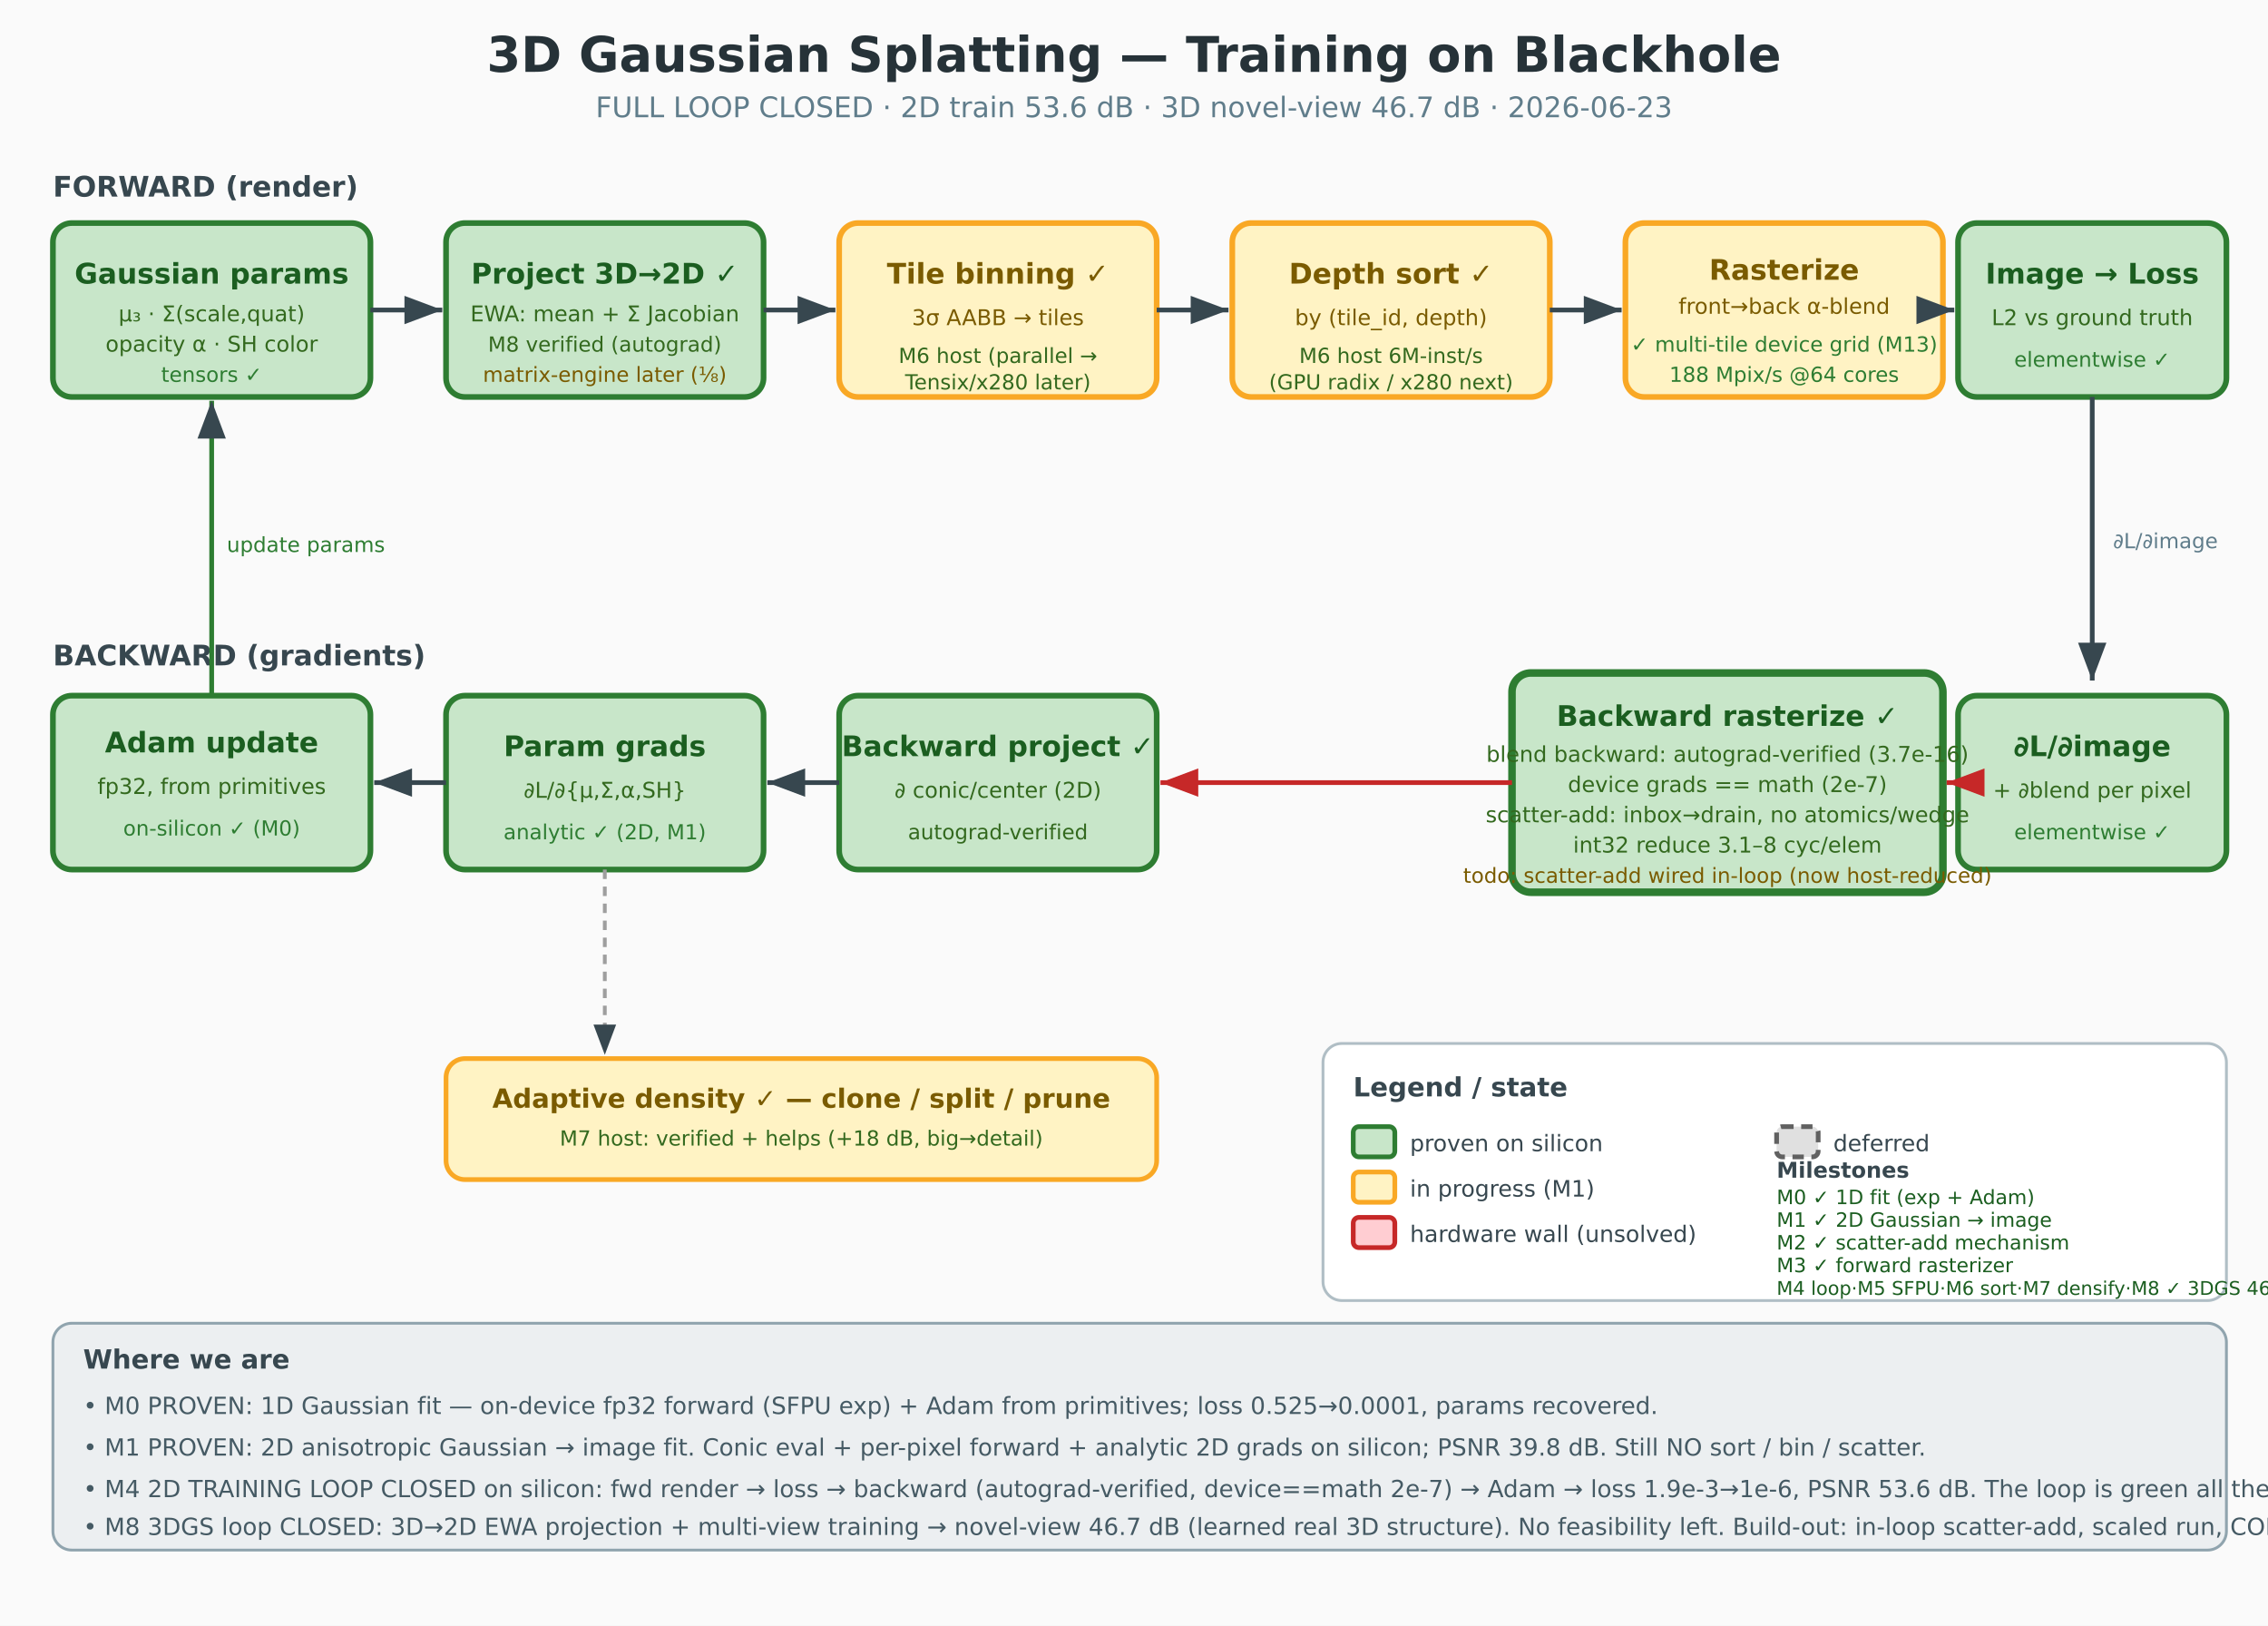
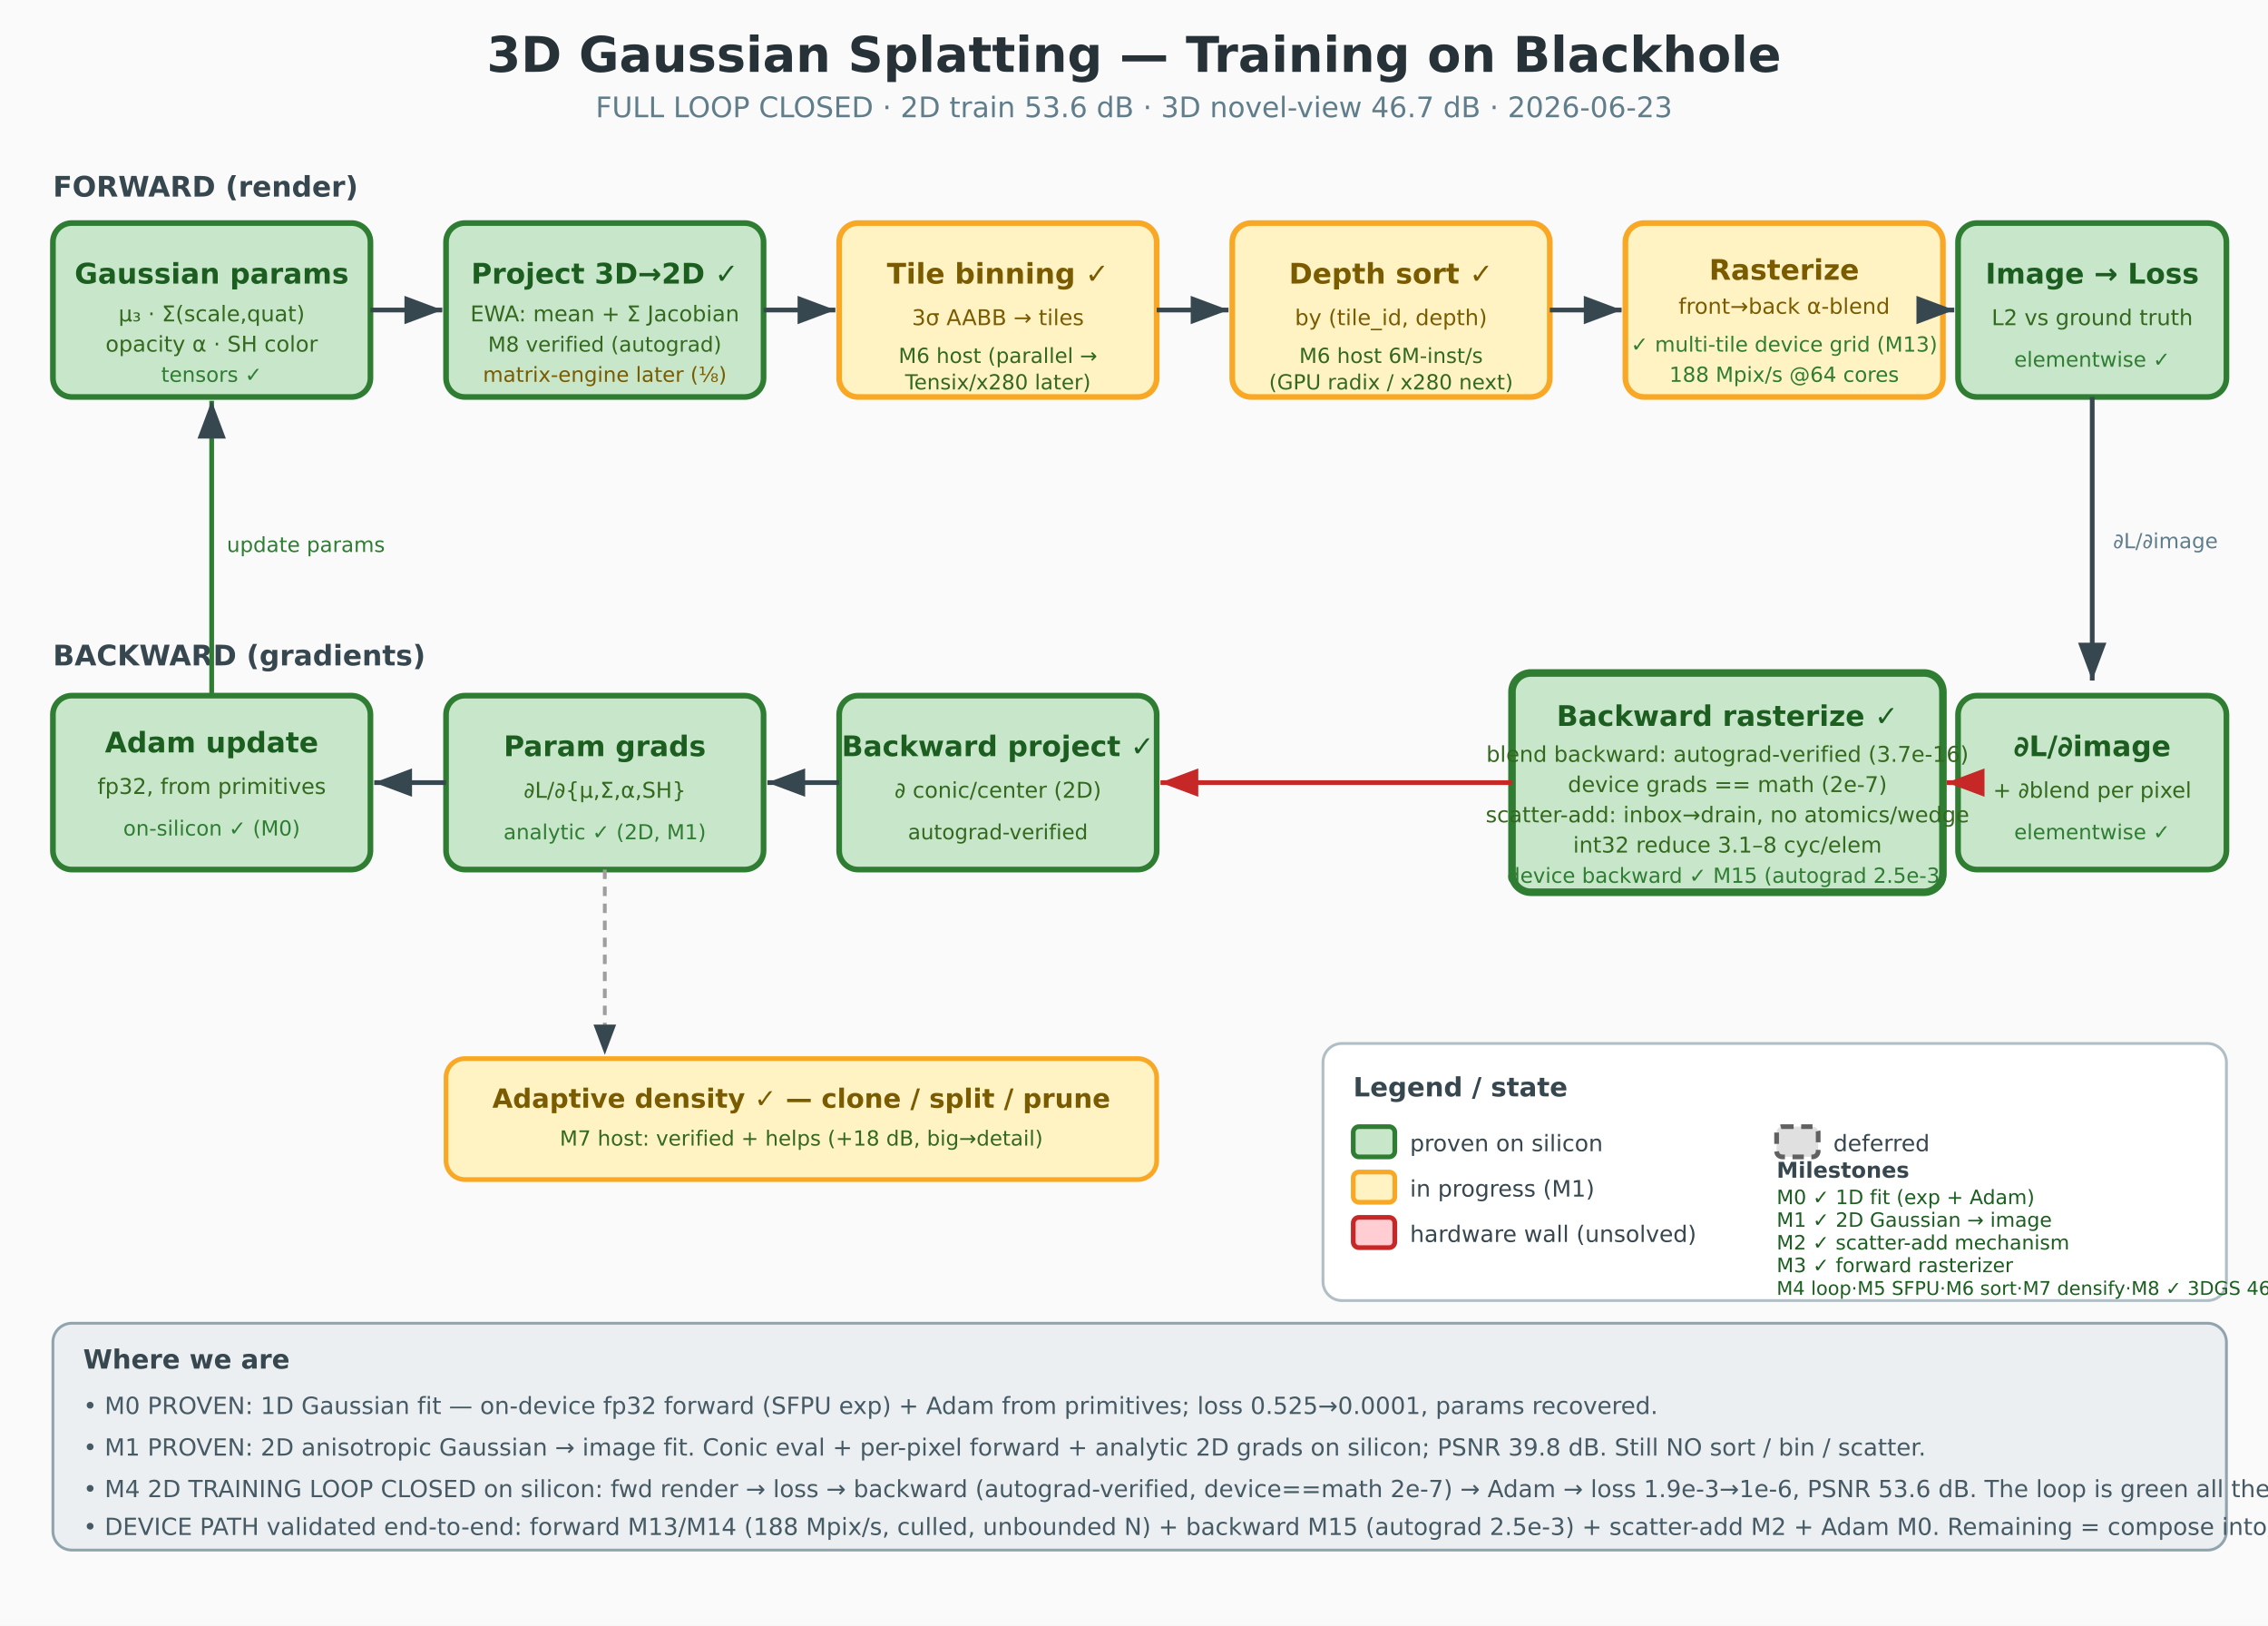
<svg xmlns="http://www.w3.org/2000/svg" width="1200" height="860" font-family="DejaVu Sans, Arial, sans-serif">
  <defs>
    <marker id="arrow" markerWidth="10" markerHeight="10" refX="8" refY="3" orient="auto" markerUnits="strokeWidth">
      <path d="M0,0 L8,3 L0,6 z" fill="#37474f" />
    </marker>
    <marker id="arrowR" markerWidth="10" markerHeight="10" refX="8" refY="3" orient="auto" markerUnits="strokeWidth">
      <path d="M0,0 L8,3 L0,6 z" fill="#c62828" />
    </marker>
  </defs>
  <rect x="0" y="0" width="1200" height="860" fill="#fafafa" />
  <text x="600" y="38" text-anchor="middle" font-size="26" font-weight="bold" fill="#263238">3D Gaussian Splatting — Training on Blackhole</text>
  <text x="600" y="62" text-anchor="middle" font-size="15" fill="#607d8b">FULL LOOP CLOSED · 2D train 53.6 dB · 3D novel-view 46.7 dB · 2026-06-23</text>
  <text x="28" y="104" font-size="15" font-weight="bold" fill="#37474f">FORWARD  (render)</text>
  <rect x="28" y="118" width="168" height="92" rx="10" fill="#c8e6c9" stroke="#2e7d32" stroke-width="3" />
  <text x="112" y="150" text-anchor="middle" font-size="15" font-weight="bold" fill="#1b5e20">Gaussian params</text>
  <text x="112" y="170" text-anchor="middle" font-size="11.5" fill="#33691e">μ₃ · Σ(scale,quat)</text>
  <text x="112" y="186" text-anchor="middle" font-size="11.5" fill="#33691e">opacity α · SH color</text>
  <text x="112" y="202" text-anchor="middle" font-size="11" fill="#2e7d32">tensors ✓</text>
  <rect x="236" y="118" width="168" height="92" rx="10" fill="#c8e6c9" stroke="#2e7d32" stroke-width="3" />
  <text x="320" y="150" text-anchor="middle" font-size="15" font-weight="bold" fill="#1b5e20">Project 3D→2D ✓</text>
  <text x="320" y="170" text-anchor="middle" font-size="11.5" fill="#33691e">EWA: mean + Σ Jacobian</text>
  <text x="320" y="186" text-anchor="middle" font-size="11" fill="#33691e">M8 verified (autograd)</text>
  <text x="320" y="202" text-anchor="middle" font-size="11" fill="#7a5b00">matrix-engine later (⅛)</text>
  <rect x="444" y="118" width="168" height="92" rx="10" fill="#fff3c4" stroke="#f9a825" stroke-width="3" />
  <text x="528" y="150" text-anchor="middle" font-size="15" font-weight="bold" fill="#7a5b00">Tile binning ✓</text>
  <text x="528" y="172" text-anchor="middle" font-size="11.5" fill="#7a5b00">3σ AABB → tiles</text>
  <text x="528" y="192" text-anchor="middle" font-size="11" fill="#33691e">M6 host (parallel →</text>
  <text x="528" y="206" text-anchor="middle" font-size="11" fill="#33691e">Tensix/x280 later)</text>
  <rect x="652" y="118" width="168" height="92" rx="10" fill="#fff3c4" stroke="#f9a825" stroke-width="3" />
  <text x="736" y="150" text-anchor="middle" font-size="15" font-weight="bold" fill="#7a5b00">Depth sort ✓</text>
  <text x="736" y="172" text-anchor="middle" font-size="11.5" fill="#7a5b00">by (tile_id, depth)</text>
  <text x="736" y="192" text-anchor="middle" font-size="11" fill="#33691e">M6 host 6M-inst/s</text>
  <text x="736" y="206" text-anchor="middle" font-size="11" fill="#33691e">(GPU radix / x280 next)</text>
  <rect x="860" y="118" width="168" height="92" rx="10" fill="#fff3c4" stroke="#f9a825" stroke-width="3" />
  <text x="944" y="148" text-anchor="middle" font-size="15" font-weight="bold" fill="#7a5b00">Rasterize</text>
  <text x="944" y="166" text-anchor="middle" font-size="11.5" fill="#7a5b00">front→back α-blend</text>
  <text x="944" y="186" text-anchor="middle" font-size="11" fill="#2e7d32">✓ multi-tile device grid (M13)</text>
  <text x="944" y="202" text-anchor="middle" font-size="11" fill="#2e7d32">188 Mpix/s @64 cores</text>
  <rect x="1036" y="118" width="142" height="92" rx="10" fill="#c8e6c9" stroke="#2e7d32" stroke-width="3" />
  <text x="1107" y="150" text-anchor="middle" font-size="15" font-weight="bold" fill="#1b5e20">Image → Loss</text>
  <text x="1107" y="172" text-anchor="middle" font-size="11.5" fill="#33691e">L2 vs ground truth</text>
  <text x="1107" y="194" text-anchor="middle" font-size="11" fill="#2e7d32">elementwise ✓</text>
  <line x1="196" y1="164" x2="234" y2="164" stroke="#37474f" stroke-width="2.5" marker-end="url(#arrow)" />
  <line x1="404" y1="164" x2="442" y2="164" stroke="#37474f" stroke-width="2.5" marker-end="url(#arrow)" />
  <line x1="612" y1="164" x2="650" y2="164" stroke="#37474f" stroke-width="2.5" marker-end="url(#arrow)" />
  <line x1="820" y1="164" x2="858" y2="164" stroke="#37474f" stroke-width="2.5" marker-end="url(#arrow)" />
  <line x1="1028" y1="164" x2="1034" y2="164" stroke="#37474f" stroke-width="2.5" marker-end="url(#arrow)" />
  <path d="M1107,210 L1107,300 L1107,360" fill="none" stroke="#37474f" stroke-width="2.5" marker-end="url(#arrow)" />
  <text x="1118" y="290" font-size="11" fill="#607d8b">∂L/∂image</text>
  <text x="28" y="352" font-size="15" font-weight="bold" fill="#37474f">BACKWARD  (gradients)</text>
  <rect x="1036" y="368" width="142" height="92" rx="10" fill="#c8e6c9" stroke="#2e7d32" stroke-width="3" />
  <text x="1107" y="400" text-anchor="middle" font-size="15" font-weight="bold" fill="#1b5e20">∂L/∂image</text>
  <text x="1107" y="422" text-anchor="middle" font-size="11.5" fill="#33691e">+ ∂blend per pixel</text>
  <text x="1107" y="444" text-anchor="middle" font-size="11" fill="#2e7d32">elementwise ✓</text>
  <rect x="800" y="356" width="228" height="116" rx="10" fill="#c8e6c9" stroke="#2e7d32" stroke-width="4" />
  <text x="914" y="384" text-anchor="middle" font-size="15" font-weight="bold" fill="#1b5e20">Backward rasterize ✓</text>
  <text x="914" y="403" text-anchor="middle" font-size="11.5" fill="#33691e">blend backward: autograd-verified (3.7e-16)</text>
  <text x="914" y="419" text-anchor="middle" font-size="11.5" fill="#33691e">device grads == math (2e-7)</text>
  <text x="914" y="435" text-anchor="middle" font-size="11.5" fill="#33691e">scatter-add: inbox→drain, no atomics/wedge</text>
  <text x="914" y="451" text-anchor="middle" font-size="11.5" fill="#33691e">int32 reduce 3.1–8 cyc/elem</text>
-   <text x="914" y="467" text-anchor="middle" font-size="11" fill="#7a5b00">todo: scatter-add wired in-loop (now host-reduced)</text>
+   <text x="914" y="467" text-anchor="middle" font-size="11" fill="#2e7d32">device backward ✓ M15 (autograd 2.5e-3)</text>
  <rect x="444" y="368" width="168" height="92" rx="10" fill="#c8e6c9" stroke="#2e7d32" stroke-width="3" />
  <text x="528" y="400" text-anchor="middle" font-size="15" font-weight="bold" fill="#1b5e20">Backward project ✓</text>
  <text x="528" y="422" text-anchor="middle" font-size="11.5" fill="#33691e">∂ conic/center (2D)</text>
  <text x="528" y="444" text-anchor="middle" font-size="11" fill="#33691e">autograd-verified</text>
  <rect x="236" y="368" width="168" height="92" rx="10" fill="#c8e6c9" stroke="#2e7d32" stroke-width="3" />
  <text x="320" y="400" text-anchor="middle" font-size="15" font-weight="bold" fill="#1b5e20">Param grads</text>
  <text x="320" y="422" text-anchor="middle" font-size="11.5" fill="#33691e">∂L/∂{μ,Σ,α,SH}</text>
  <text x="320" y="444" text-anchor="middle" font-size="11" fill="#2e7d32">analytic ✓ (2D, M1)</text>
  <rect x="28" y="368" width="168" height="92" rx="10" fill="#c8e6c9" stroke="#2e7d32" stroke-width="3" />
  <text x="112" y="398" text-anchor="middle" font-size="15" font-weight="bold" fill="#1b5e20">Adam update</text>
  <text x="112" y="420" text-anchor="middle" font-size="11.5" fill="#33691e">fp32, from primitives</text>
  <text x="112" y="442" text-anchor="middle" font-size="11" fill="#2e7d32">on-silicon ✓ (M0)</text>
  <line x1="1034" y1="414" x2="1030" y2="414" stroke="#c62828" stroke-width="2.5" marker-end="url(#arrowR)" />
  <line x1="800" y1="414" x2="614" y2="414" stroke="#c62828" stroke-width="2.5" marker-end="url(#arrowR)" />
  <line x1="444" y1="414" x2="406" y2="414" stroke="#37474f" stroke-width="2.5" marker-end="url(#arrow)" />
  <line x1="236" y1="414" x2="198" y2="414" stroke="#37474f" stroke-width="2.5" marker-end="url(#arrow)" />
  <path d="M112,368 L112,300 L112,212" fill="none" stroke="#2e7d32" stroke-width="2.5" marker-end="url(#arrow)" />
  <text x="120" y="292" font-size="11" fill="#2e7d32">update params</text>
  <rect x="236" y="560" width="376" height="64" rx="10" fill="#fff3c4" stroke="#f9a825" stroke-width="2.5" />
  <text x="424" y="586" text-anchor="middle" font-size="14" font-weight="bold" fill="#7a5b00">Adaptive density ✓ — clone / split / prune</text>
  <text x="424" y="606" text-anchor="middle" font-size="11" fill="#33691e">M7 host: verified + helps (+18 dB, big→detail)</text>
  <line x1="320" y1="460" x2="320" y2="558" stroke="#9e9e9e" stroke-width="2" stroke-dasharray="5 4" marker-end="url(#arrow)" />
  <rect x="700" y="552" width="478" height="136" rx="10" fill="#ffffff" stroke="#b0bec5" stroke-width="1.5" />
  <text x="716" y="580" font-size="14" font-weight="bold" fill="#37474f">Legend / state</text>
  <rect x="716" y="596" width="22" height="16" rx="3" fill="#c8e6c9" stroke="#2e7d32" stroke-width="2.5" />
  <text x="746" y="609" font-size="12" fill="#37474f">proven on silicon</text>
  <rect x="716" y="620" width="22" height="16" rx="3" fill="#fff3c4" stroke="#f9a825" stroke-width="2.5" />
  <text x="746" y="633" font-size="12" fill="#37474f">in progress (M1)</text>
  <rect x="716" y="644" width="22" height="16" rx="3" fill="#ffcdd2" stroke="#c62828" stroke-width="2.5" />
  <text x="746" y="657" font-size="12" fill="#37474f">hardware wall (unsolved)</text>
  <rect x="940" y="596" width="22" height="16" rx="3" fill="#e0e0e0" stroke="#616161" stroke-width="2.5" stroke-dasharray="6 4" />
  <text x="970" y="609" font-size="12" fill="#37474f">deferred</text>
  <text x="940" y="623" font-size="11.5" font-weight="bold" fill="#37474f">Milestones</text>
  <text x="940" y="637" font-size="10.5" fill="#1b5e20">M0 ✓ 1D fit (exp + Adam)</text>
  <text x="940" y="649" font-size="10.5" fill="#1b5e20">M1 ✓ 2D Gaussian → image</text>
  <text x="940" y="661" font-size="10.5" fill="#1b5e20">M2 ✓ scatter-add mechanism</text>
  <text x="940" y="673" font-size="10.5" fill="#1b5e20">M3 ✓ forward rasterizer</text>
  <text x="940" y="685" font-size="10" fill="#1b5e20">M4 loop·M5 SFPU·M6 sort·M7 densify·M8 ✓ 3DGS 46.7dB</text>
  <rect x="28" y="700" width="1150" height="120" rx="10" fill="#eceff1" stroke="#90a4ae" stroke-width="1.5" />
  <text x="44" y="724" font-size="14" font-weight="bold" fill="#37474f">Where we are</text>
  <text x="44" y="748" font-size="12.5" fill="#455a64">• M0 PROVEN: 1D Gaussian fit — on-device fp32 forward (SFPU exp) + Adam from primitives; loss 0.525→0.0001, params recovered.</text>
  <text x="44" y="770" font-size="12.5" fill="#455a64">• M1 PROVEN: 2D anisotropic Gaussian → image fit. Conic eval + per-pixel forward + analytic 2D grads on silicon; PSNR 39.8 dB. Still NO sort / bin / scatter.</text>
  <text x="44" y="792" font-size="12.5" fill="#455a64">• M4 2D TRAINING LOOP CLOSED on silicon: fwd render → loss → backward (autograd-verified, device==math 2e-7) → Adam → loss 1.9e-3→1e-6, PSNR 53.6 dB. The loop is green all the way around.</text>
-   <text x="44" y="812" font-size="12.5" fill="#455a64">• M8 3DGS loop CLOSED: 3D→2D EWA projection + multi-view training → novel-view 46.7 dB (learned real 3D structure). No feasibility left. Build-out: in-loop scatter-add, scaled run, COLMAP ingest, projection on matrix engine.</text>
+   <text x="44" y="812" font-size="12.5" fill="#455a64">• DEVICE PATH validated end-to-end: forward M13/M14 (188 Mpix/s, culled, unbounded N) + backward M15 (autograd 2.5e-3) + scatter-add M2 + Adam M0. Remaining = compose into one device step + fuse + fp32 reduce. See docs/PROGRESS.md.</text>
</svg>
